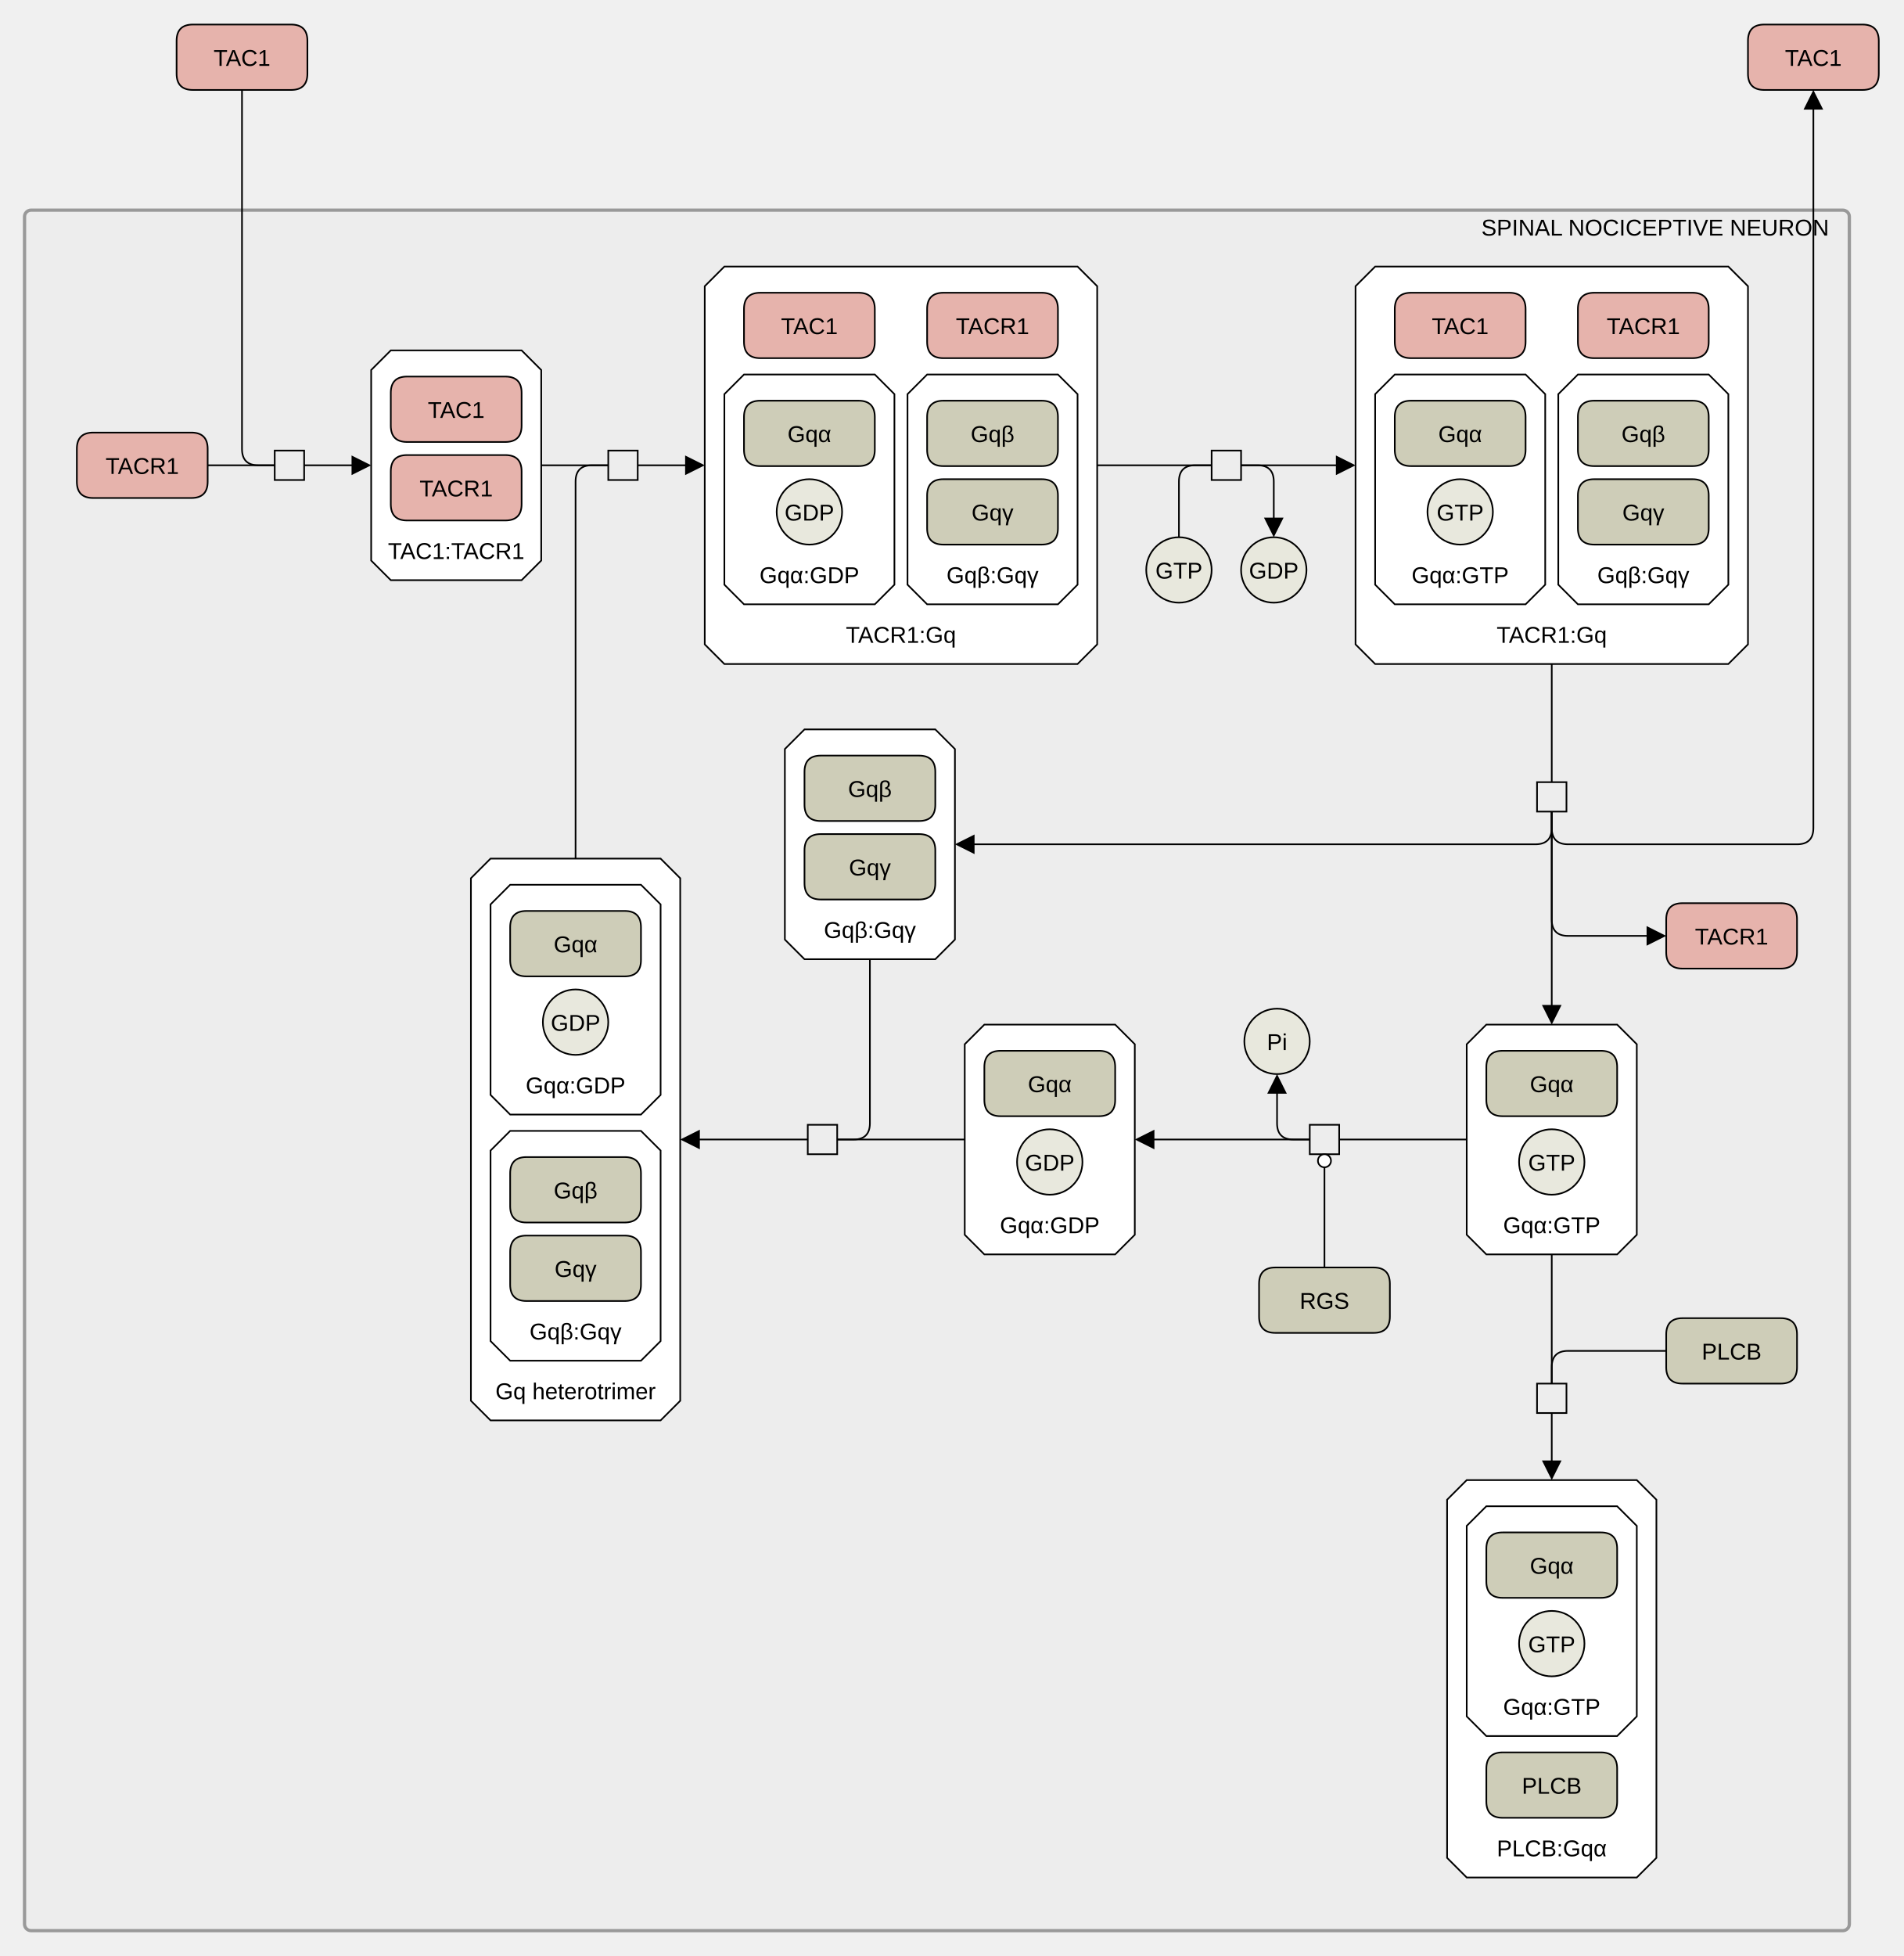
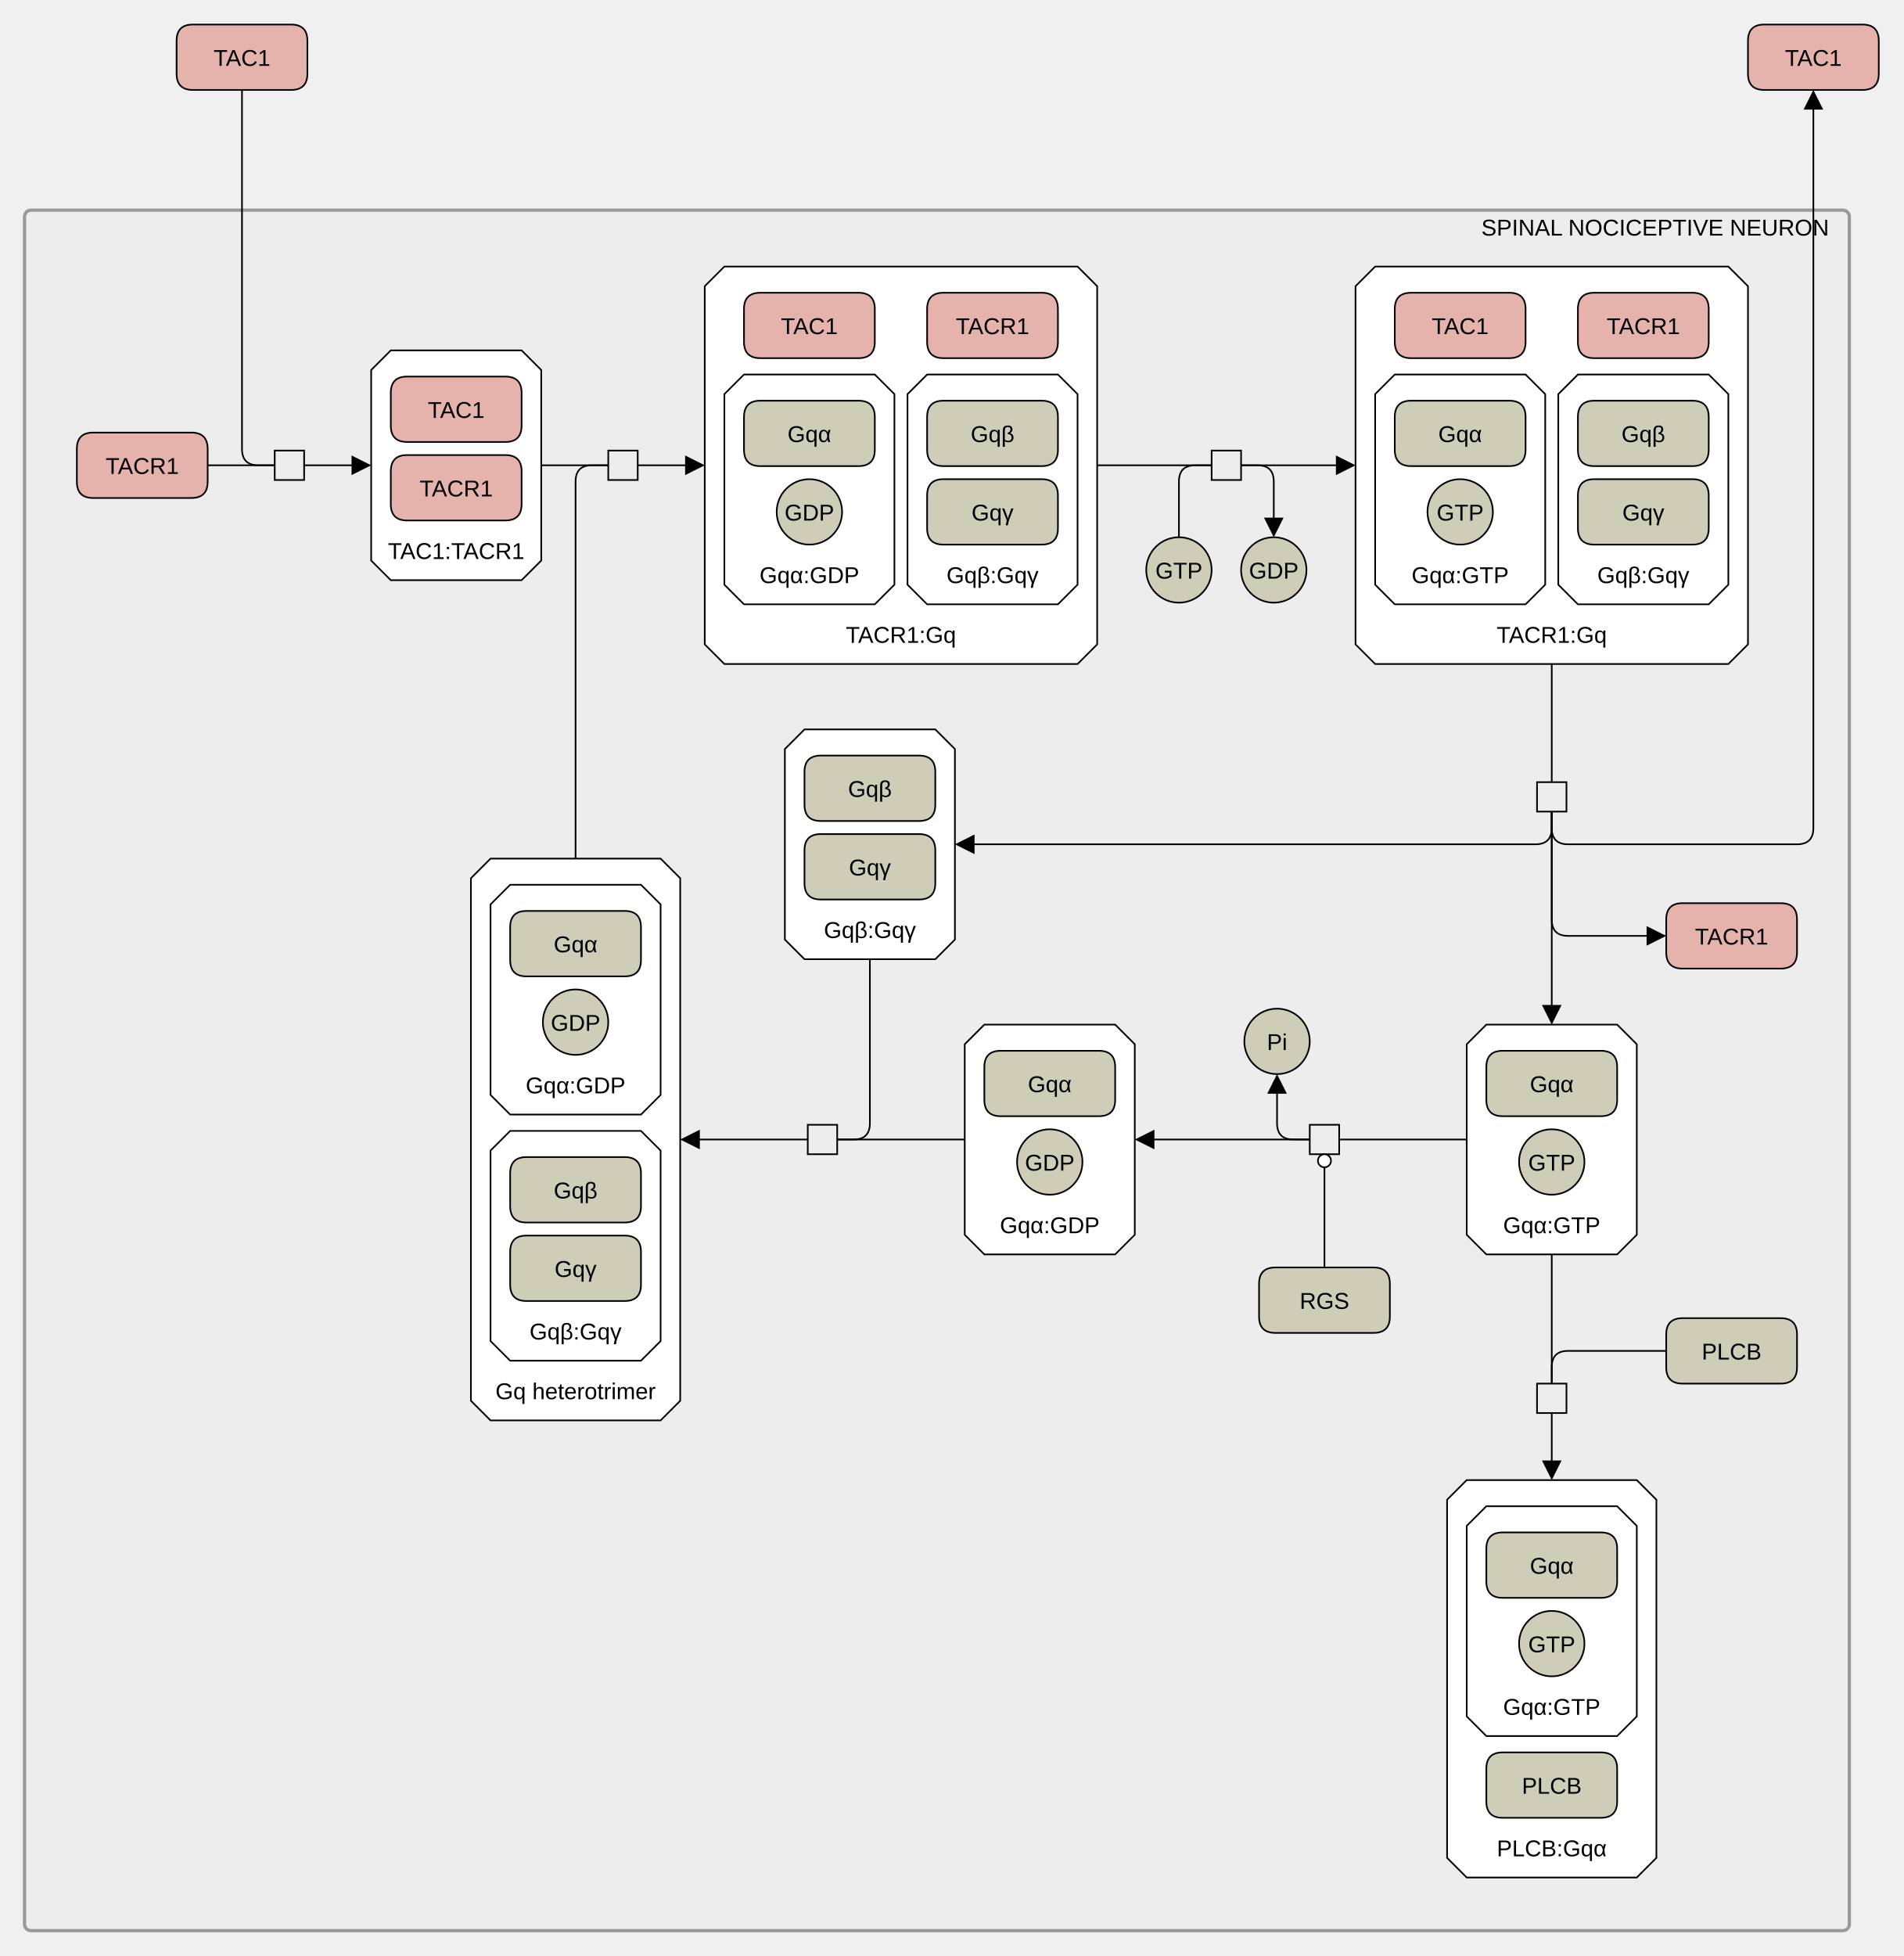
<svg xmlns="http://www.w3.org/2000/svg" width="1164" height="1196" viewBox="0 0 1164 1196" stroke-linecap="butt" stroke-miterlimit="10">
  <g transform="translate(-25,-25)">
    <path d="M40 157.5 C40 155.291 41.791 153.5 44 153.5 L1152 153.5 C1154.209 153.5 1156 155.291 1156 157.5 L1156 1201.5 C1156 1203.709 1154.209 1205.5 1152 1205.5 L44 1205.5 C41.791 1205.5 40 1203.709 40 1201.5 Z" fill="#999999" fill-opacity="0.031" stroke="none" />
    <path d="M40 157.5 C40 155.291 41.791 153.5 44 153.5 L1152 153.5 C1154.209 153.5 1156 155.291 1156 157.5 L1156 1201.5 C1156 1203.709 1154.209 1205.5 1152 1205.5 L44 1205.5 C41.791 1205.5 40 1203.709 40 1201.5 Z" fill="none" stroke="#999999" stroke-width="2" />
    <text x="1037.25" y="169.041" text-anchor="middle" font-family="'Dialog', Arial, Helvetica, sans-serif" font-size="14" fill="#000000" stroke="none" xml:space="preserve">SPINAL NOCICEPTIVE NEURON</text>
    <path d="M468 188 L684 188 L696 200 L696 419 L684 431 L468 431 L456 419 L456 200 Z" fill="#FFFFFF" stroke="none" />
    <path d="M468 188 L684 188 L696 200 L696 419 L684 431 L468 431 L456 419 L456 200 Z" fill="none" stroke="#000000" />
    <text x="576" y="418.041" text-anchor="middle" font-family="'Dialog', Arial, Helvetica, sans-serif" font-size="14" fill="#000000" stroke="none" xml:space="preserve">TACR1:Gq</text>
    <path d="M480 254 L560 254 L572 266 L572 382.5 L560 394.5 L480 394.5 L468 382.5 L468 266 Z" fill="#FFFFFF" stroke="none" />
    <path d="M480 254 L560 254 L572 266 L572 382.5 L560 394.5 L480 394.5 L468 382.5 L468 266 Z" fill="none" stroke="#000000" />
    <text x="520" y="381.541" text-anchor="middle" font-family="'Dialog', Arial, Helvetica, sans-serif" font-size="14" fill="#000000" stroke="none" xml:space="preserve">Gqα:GDP</text>
    <path d="M480 280 Q480 270 490 270 L550 270 Q560 270 560 280 L560 300 Q560 310 550 310 L490 310 Q480 310 480 300 Z" fill="#CECDB8" stroke="none" />
    <path d="M480 280 Q480 270 490 270 L550 270 Q560 270 560 280 L560 300 Q560 310 550 310 L490 310 Q480 310 480 300 Z" fill="none" stroke="#000000" />
    <text x="520" y="295.291" text-anchor="middle" font-family="'Dialog', Arial, Helvetica, sans-serif" font-size="14" fill="#000000" stroke="none" xml:space="preserve">Gqα</text>
-     <path d="M500 338 C500 326.954 508.954 318 520 318 L520 318 C531.046 318 540 326.954 540 338 L540 338 C540 349.046 531.046 358 520 358 L520 358 C508.954 358 500 349.046 500 338 Z" fill="#E8E8DD" stroke="none" />
+     <path d="M500 338 C500 326.954 508.954 318 520 318 L520 318 C531.046 318 540 326.954 540 338 L540 338 C540 349.046 531.046 358 520 358 L520 358 C508.954 358 500 349.046 500 338 Z" fill="#CECDB8" stroke="none" />
    <path d="M500 338 C500 326.954 508.954 318 520 318 L520 318 C531.046 318 540 326.954 540 338 L540 338 C540 349.046 531.046 358 520 358 L520 358 C508.954 358 500 349.046 500 338 Z" fill="none" stroke="#000000" />
    <text x="520" y="343.291" text-anchor="middle" font-family="'Dialog', Arial, Helvetica, sans-serif" font-size="14" fill="#000000" stroke="none" xml:space="preserve">GDP</text>
    <path d="M592 254 L672 254 L684 266 L684 382.5 L672 394.5 L592 394.5 L580 382.5 L580 266 Z" fill="#FFFFFF" stroke="none" />
    <path d="M592 254 L672 254 L684 266 L684 382.5 L672 394.5 L592 394.5 L580 382.5 L580 266 Z" fill="none" stroke="#000000" />
    <text x="632" y="381.541" text-anchor="middle" font-family="'Dialog', Arial, Helvetica, sans-serif" font-size="14" fill="#000000" stroke="none" xml:space="preserve">Gqβ:Gqγ</text>
    <path d="M592 280 Q592 270 602 270 L662 270 Q672 270 672 280 L672 300 Q672 310 662 310 L602 310 Q592 310 592 300 Z" fill="#CECDB8" stroke="none" />
    <path d="M592 280 Q592 270 602 270 L662 270 Q672 270 672 280 L672 300 Q672 310 662 310 L602 310 Q592 310 592 300 Z" fill="none" stroke="#000000" />
    <text x="632" y="295.291" text-anchor="middle" font-family="'Dialog', Arial, Helvetica, sans-serif" font-size="14" fill="#000000" stroke="none" xml:space="preserve">Gqβ</text>
    <path d="M592 328 Q592 318 602 318 L662 318 Q672 318 672 328 L672 348 Q672 358 662 358 L602 358 Q592 358 592 348 Z" fill="#CECDB8" stroke="none" />
    <path d="M592 328 Q592 318 602 318 L662 318 Q672 318 672 328 L672 348 Q672 358 662 358 L602 358 Q592 358 592 348 Z" fill="none" stroke="#000000" />
    <text x="632" y="343.291" text-anchor="middle" font-family="'Dialog', Arial, Helvetica, sans-serif" font-size="14" fill="#000000" stroke="none" xml:space="preserve">Gqγ</text>
    <path d="M480 214 Q480 204 490 204 L550 204 Q560 204 560 214 L560 234 Q560 244 550 244 L490 244 Q480 244 480 234 Z" fill="#E6B3AC" stroke="none" />
    <path d="M480 214 Q480 204 490 204 L550 204 Q560 204 560 214 L560 234 Q560 244 550 244 L490 244 Q480 244 480 234 Z" fill="none" stroke="#000000" />
    <text x="520" y="229.291" text-anchor="middle" font-family="'Dialog', Arial, Helvetica, sans-serif" font-size="14" fill="#000000" stroke="none" xml:space="preserve">TAC1</text>
    <path d="M592 214 Q592 204 602 204 L662 204 Q672 204 672 214 L672 234 Q672 244 662 244 L602 244 Q592 244 592 234 Z" fill="#E6B3AC" stroke="none" />
    <path d="M592 214 Q592 204 602 204 L662 204 Q672 204 672 214 L672 234 Q672 244 662 244 L602 244 Q592 244 592 234 Z" fill="none" stroke="#000000" />
    <text x="632" y="229.291" text-anchor="middle" font-family="'Dialog', Arial, Helvetica, sans-serif" font-size="14" fill="#000000" stroke="none" xml:space="preserve">TACR1</text>
    <path d="M325 550 L429 550 L441 562 L441 881.5 L429 893.5 L325 893.5 L313 881.5 L313 562 Z" fill="#FFFFFF" stroke="none" />
    <path d="M325 550 L429 550 L441 562 L441 881.5 L429 893.5 L325 893.5 L313 881.5 L313 562 Z" fill="none" stroke="#000000" />
    <text x="377" y="880.541" text-anchor="middle" font-family="'Dialog', Arial, Helvetica, sans-serif" font-size="14" fill="#000000" stroke="none" xml:space="preserve">Gq heterotrimer</text>
    <path d="M337 716.5 L417 716.5 L429 728.5 L429 845 L417 857 L337 857 L325 845 L325 728.5 Z" fill="#FFFFFF" stroke="none" />
    <path d="M337 716.5 L417 716.5 L429 728.5 L429 845 L417 857 L337 857 L325 845 L325 728.5 Z" fill="none" stroke="#000000" />
    <text x="377" y="844.041" text-anchor="middle" font-family="'Dialog', Arial, Helvetica, sans-serif" font-size="14" fill="#000000" stroke="none" xml:space="preserve">Gqβ:Gqγ</text>
    <path d="M337 742.5 Q337 732.5 347 732.5 L407 732.5 Q417 732.5 417 742.5 L417 762.5 Q417 772.5 407 772.5 L347 772.5 Q337 772.5 337 762.5 Z" fill="#CECDB8" stroke="none" />
    <path d="M337 742.5 Q337 732.5 347 732.5 L407 732.5 Q417 732.5 417 742.5 L417 762.5 Q417 772.5 407 772.5 L347 772.5 Q337 772.5 337 762.5 Z" fill="none" stroke="#000000" />
    <text x="377" y="757.791" text-anchor="middle" font-family="'Dialog', Arial, Helvetica, sans-serif" font-size="14" fill="#000000" stroke="none" xml:space="preserve">Gqβ</text>
    <path d="M337 790.5 Q337 780.5 347 780.5 L407 780.5 Q417 780.5 417 790.5 L417 810.5 Q417 820.5 407 820.5 L347 820.5 Q337 820.5 337 810.5 Z" fill="#CECDB8" stroke="none" />
    <path d="M337 790.5 Q337 780.5 347 780.5 L407 780.5 Q417 780.5 417 790.5 L417 810.5 Q417 820.5 407 820.5 L347 820.5 Q337 820.5 337 810.5 Z" fill="none" stroke="#000000" />
    <text x="377" y="805.791" text-anchor="middle" font-family="'Dialog', Arial, Helvetica, sans-serif" font-size="14" fill="#000000" stroke="none" xml:space="preserve">Gqγ</text>
    <path d="M337 566 L417 566 L429 578 L429 694.5 L417 706.5 L337 706.5 L325 694.5 L325 578 Z" fill="#FFFFFF" stroke="none" />
    <path d="M337 566 L417 566 L429 578 L429 694.5 L417 706.5 L337 706.5 L325 694.5 L325 578 Z" fill="none" stroke="#000000" />
    <text x="377" y="693.541" text-anchor="middle" font-family="'Dialog', Arial, Helvetica, sans-serif" font-size="14" fill="#000000" stroke="none" xml:space="preserve">Gqα:GDP</text>
    <path d="M337 592 Q337 582 347 582 L407 582 Q417 582 417 592 L417 612 Q417 622 407 622 L347 622 Q337 622 337 612 Z" fill="#CECDB8" stroke="none" />
    <path d="M337 592 Q337 582 347 582 L407 582 Q417 582 417 592 L417 612 Q417 622 407 622 L347 622 Q337 622 337 612 Z" fill="none" stroke="#000000" />
    <text x="377" y="607.291" text-anchor="middle" font-family="'Dialog', Arial, Helvetica, sans-serif" font-size="14" fill="#000000" stroke="none" xml:space="preserve">Gqα</text>
-     <path d="M357 650 C357 638.954 365.954 630 377 630 L377 630 C388.046 630 397 638.954 397 650 L397 650 C397 661.046 388.046 670 377 670 L377 670 C365.954 670 357 661.046 357 650 Z" fill="#E8E8DD" stroke="none" />
+     <path d="M357 650 C357 638.954 365.954 630 377 630 L377 630 C388.046 630 397 638.954 397 650 L397 650 C397 661.046 388.046 670 377 670 L377 670 C365.954 670 357 661.046 357 650 Z" fill="#CECDB8" stroke="none" />
    <path d="M357 650 C357 638.954 365.954 630 377 630 L377 630 C388.046 630 397 638.954 397 650 L397 650 C397 661.046 388.046 670 377 670 L377 670 C365.954 670 357 661.046 357 650 Z" fill="none" stroke="#000000" />
    <text x="377" y="655.291" text-anchor="middle" font-family="'Dialog', Arial, Helvetica, sans-serif" font-size="14" fill="#000000" stroke="none" xml:space="preserve">GDP</text>
    <path d="M866 188 L1082 188 L1094 200 L1094 419 L1082 431 L866 431 L854 419 L854 200 Z" fill="#FFFFFF" stroke="none" />
    <path d="M866 188 L1082 188 L1094 200 L1094 419 L1082 431 L866 431 L854 419 L854 200 Z" fill="none" stroke="#000000" />
    <text x="974" y="418.041" text-anchor="middle" font-family="'Dialog', Arial, Helvetica, sans-serif" font-size="14" fill="#000000" stroke="none" xml:space="preserve">TACR1:Gq</text>
    <path d="M990 254 L1070 254 L1082 266 L1082 382.5 L1070 394.5 L990 394.5 L978 382.5 L978 266 Z" fill="#FFFFFF" stroke="none" />
    <path d="M990 254 L1070 254 L1082 266 L1082 382.5 L1070 394.5 L990 394.5 L978 382.5 L978 266 Z" fill="none" stroke="#000000" />
    <text x="1030" y="381.541" text-anchor="middle" font-family="'Dialog', Arial, Helvetica, sans-serif" font-size="14" fill="#000000" stroke="none" xml:space="preserve">Gqβ:Gqγ</text>
    <path d="M990 280 Q990 270 1000 270 L1060 270 Q1070 270 1070 280 L1070 300 Q1070 310 1060 310 L1000 310 Q990 310 990 300 Z" fill="#CECDB8" stroke="none" />
    <path d="M990 280 Q990 270 1000 270 L1060 270 Q1070 270 1070 280 L1070 300 Q1070 310 1060 310 L1000 310 Q990 310 990 300 Z" fill="none" stroke="#000000" />
    <text x="1030" y="295.291" text-anchor="middle" font-family="'Dialog', Arial, Helvetica, sans-serif" font-size="14" fill="#000000" stroke="none" xml:space="preserve">Gqβ</text>
    <path d="M990 328 Q990 318 1000 318 L1060 318 Q1070 318 1070 328 L1070 348 Q1070 358 1060 358 L1000 358 Q990 358 990 348 Z" fill="#CECDB8" stroke="none" />
    <path d="M990 328 Q990 318 1000 318 L1060 318 Q1070 318 1070 328 L1070 348 Q1070 358 1060 358 L1000 358 Q990 358 990 348 Z" fill="none" stroke="#000000" />
    <text x="1030" y="343.291" text-anchor="middle" font-family="'Dialog', Arial, Helvetica, sans-serif" font-size="14" fill="#000000" stroke="none" xml:space="preserve">Gqγ</text>
    <path d="M878 254 L958 254 L970 266 L970 382.5 L958 394.5 L878 394.5 L866 382.5 L866 266 Z" fill="#FFFFFF" stroke="none" />
    <path d="M878 254 L958 254 L970 266 L970 382.5 L958 394.5 L878 394.5 L866 382.5 L866 266 Z" fill="none" stroke="#000000" />
    <text x="918" y="381.541" text-anchor="middle" font-family="'Dialog', Arial, Helvetica, sans-serif" font-size="14" fill="#000000" stroke="none" xml:space="preserve">Gqα:GTP</text>
    <path d="M878 280 Q878 270 888 270 L948 270 Q958 270 958 280 L958 300 Q958 310 948 310 L888 310 Q878 310 878 300 Z" fill="#CECDB8" stroke="none" />
    <path d="M878 280 Q878 270 888 270 L948 270 Q958 270 958 280 L958 300 Q958 310 948 310 L888 310 Q878 310 878 300 Z" fill="none" stroke="#000000" />
    <text x="918" y="295.291" text-anchor="middle" font-family="'Dialog', Arial, Helvetica, sans-serif" font-size="14" fill="#000000" stroke="none" xml:space="preserve">Gqα</text>
-     <path d="M898 338 C898 326.954 906.954 318 918 318 L918 318 C929.046 318 938 326.954 938 338 L938 338 C938 349.046 929.046 358 918 358 L918 358 C906.954 358 898 349.046 898 338 Z" fill="#E8E8DD" stroke="none" />
+     <path d="M898 338 C898 326.954 906.954 318 918 318 L918 318 C929.046 318 938 326.954 938 338 L938 338 C938 349.046 929.046 358 918 358 L918 358 C906.954 358 898 349.046 898 338 Z" fill="#CECDB8" stroke="none" />
    <path d="M898 338 C898 326.954 906.954 318 918 318 L918 318 C929.046 318 938 326.954 938 338 L938 338 C938 349.046 929.046 358 918 358 L918 358 C906.954 358 898 349.046 898 338 Z" fill="none" stroke="#000000" />
    <text x="918" y="343.291" text-anchor="middle" font-family="'Dialog', Arial, Helvetica, sans-serif" font-size="14" fill="#000000" stroke="none" xml:space="preserve">GTP</text>
    <path d="M878 214 Q878 204 888 204 L948 204 Q958 204 958 214 L958 234 Q958 244 948 244 L888 244 Q878 244 878 234 Z" fill="#E6B3AC" stroke="none" />
    <path d="M878 214 Q878 204 888 204 L948 204 Q958 204 958 214 L958 234 Q958 244 948 244 L888 244 Q878 244 878 234 Z" fill="none" stroke="#000000" />
    <text x="918" y="229.291" text-anchor="middle" font-family="'Dialog', Arial, Helvetica, sans-serif" font-size="14" fill="#000000" stroke="none" xml:space="preserve">TAC1</text>
    <path d="M990 214 Q990 204 1000 204 L1060 204 Q1070 204 1070 214 L1070 234 Q1070 244 1060 244 L1000 244 Q990 244 990 234 Z" fill="#E6B3AC" stroke="none" />
    <path d="M990 214 Q990 204 1000 204 L1060 204 Q1070 204 1070 214 L1070 234 Q1070 244 1060 244 L1000 244 Q990 244 990 234 Z" fill="none" stroke="#000000" />
    <text x="1030" y="229.291" text-anchor="middle" font-family="'Dialog', Arial, Helvetica, sans-serif" font-size="14" fill="#000000" stroke="none" xml:space="preserve">TACR1</text>
    <path d="M922 930 L1026 930 L1038 942 L1038 1161 L1026 1173 L922 1173 L910 1161 L910 942 Z" fill="#FFFFFF" stroke="none" />
    <path d="M922 930 L1026 930 L1038 942 L1038 1161 L1026 1173 L922 1173 L910 1161 L910 942 Z" fill="none" stroke="#000000" />
    <text x="974" y="1160.041" text-anchor="middle" font-family="'Dialog', Arial, Helvetica, sans-serif" font-size="14" fill="#000000" stroke="none" xml:space="preserve">PLCB:Gqα</text>
    <path d="M934 1106.5 Q934 1096.5 944 1096.5 L1004 1096.5 Q1014 1096.5 1014 1106.5 L1014 1126.5 Q1014 1136.5 1004 1136.5 L944 1136.5 Q934 1136.5 934 1126.5 Z" fill="#CECDB8" stroke="none" />
    <path d="M934 1106.5 Q934 1096.5 944 1096.5 L1004 1096.5 Q1014 1096.5 1014 1106.5 L1014 1126.5 Q1014 1136.5 1004 1136.5 L944 1136.5 Q934 1136.5 934 1126.5 Z" fill="none" stroke="#000000" />
    <text x="974" y="1121.791" text-anchor="middle" font-family="'Dialog', Arial, Helvetica, sans-serif" font-size="14" fill="#000000" stroke="none" xml:space="preserve">PLCB</text>
    <path d="M934 946 L1014 946 L1026 958 L1026 1074.5 L1014 1086.5 L934 1086.5 L922 1074.5 L922 958 Z" fill="#FFFFFF" stroke="none" />
    <path d="M934 946 L1014 946 L1026 958 L1026 1074.5 L1014 1086.5 L934 1086.5 L922 1074.5 L922 958 Z" fill="none" stroke="#000000" />
    <text x="974" y="1073.541" text-anchor="middle" font-family="'Dialog', Arial, Helvetica, sans-serif" font-size="14" fill="#000000" stroke="none" xml:space="preserve">Gqα:GTP</text>
    <path d="M934 972 Q934 962 944 962 L1004 962 Q1014 962 1014 972 L1014 992 Q1014 1002 1004 1002 L944 1002 Q934 1002 934 992 Z" fill="#CECDB8" stroke="none" />
    <path d="M934 972 Q934 962 944 962 L1004 962 Q1014 962 1014 972 L1014 992 Q1014 1002 1004 1002 L944 1002 Q934 1002 934 992 Z" fill="none" stroke="#000000" />
    <text x="974" y="987.291" text-anchor="middle" font-family="'Dialog', Arial, Helvetica, sans-serif" font-size="14" fill="#000000" stroke="none" xml:space="preserve">Gqα</text>
-     <path d="M954 1030 C954 1018.954 962.954 1010 974 1010 L974 1010 C985.046 1010 994 1018.954 994 1030 L994 1030 C994 1041.046 985.046 1050 974 1050 L974 1050 C962.954 1050 954 1041.046 954 1030 Z" fill="#E8E8DD" stroke="none" />
+     <path d="M954 1030 C954 1018.954 962.954 1010 974 1010 L974 1010 C985.046 1010 994 1018.954 994 1030 L994 1030 C994 1041.046 985.046 1050 974 1050 L974 1050 C962.954 1050 954 1041.046 954 1030 Z" fill="#CECDB8" stroke="none" />
    <path d="M954 1030 C954 1018.954 962.954 1010 974 1010 L974 1010 C985.046 1010 994 1018.954 994 1030 L994 1030 C994 1041.046 985.046 1050 974 1050 L974 1050 C962.954 1050 954 1041.046 954 1030 Z" fill="none" stroke="#000000" />
    <text x="974" y="1035.291" text-anchor="middle" font-family="'Dialog', Arial, Helvetica, sans-serif" font-size="14" fill="#000000" stroke="none" xml:space="preserve">GTP</text>
    <path d="M264 239.25 L344 239.25 L356 251.25 L356 367.75 L344 379.75 L264 379.75 L252 367.75 L252 251.25 Z" fill="#FFFFFF" stroke="none" />
    <path d="M264 239.25 L344 239.25 L356 251.25 L356 367.75 L344 379.75 L264 379.75 L252 367.75 L252 251.25 Z" fill="none" stroke="#000000" />
    <text x="304" y="366.791" text-anchor="middle" font-family="'Dialog', Arial, Helvetica, sans-serif" font-size="14" fill="#000000" stroke="none" xml:space="preserve">TAC1:TACR1</text>
    <path d="M264 313.25 Q264 303.25 274 303.25 L334 303.25 Q344 303.25 344 313.25 L344 333.25 Q344 343.25 334 343.25 L274 343.25 Q264 343.25 264 333.25 Z" fill="#E6B3AC" stroke="none" />
    <path d="M264 313.25 Q264 303.25 274 303.25 L334 303.25 Q344 303.25 344 313.25 L344 333.25 Q344 343.25 334 343.25 L274 343.25 Q264 343.25 264 333.25 Z" fill="none" stroke="#000000" />
    <text x="304" y="328.541" text-anchor="middle" font-family="'Dialog', Arial, Helvetica, sans-serif" font-size="14" fill="#000000" stroke="none" xml:space="preserve">TACR1</text>
    <path d="M264 265.25 Q264 255.25 274 255.25 L334 255.25 Q344 255.25 344 265.25 L344 285.25 Q344 295.25 334 295.25 L274 295.25 Q264 295.25 264 285.25 Z" fill="#E6B3AC" stroke="none" />
    <path d="M264 265.25 Q264 255.25 274 255.25 L334 255.25 Q344 255.25 344 265.25 L344 285.25 Q344 295.25 334 295.25 L274 295.25 Q264 295.25 264 285.25 Z" fill="none" stroke="#000000" />
    <text x="304" y="280.541" text-anchor="middle" font-family="'Dialog', Arial, Helvetica, sans-serif" font-size="14" fill="#000000" stroke="none" xml:space="preserve">TAC1</text>
    <path d="M517 471 L597 471 L609 483 L609 599.5 L597 611.5 L517 611.5 L505 599.5 L505 483 Z" fill="#FFFFFF" stroke="none" />
    <path d="M517 471 L597 471 L609 483 L609 599.5 L597 611.5 L517 611.5 L505 599.5 L505 483 Z" fill="none" stroke="#000000" />
    <text x="557" y="598.541" text-anchor="middle" font-family="'Dialog', Arial, Helvetica, sans-serif" font-size="14" fill="#000000" stroke="none" xml:space="preserve">Gqβ:Gqγ</text>
    <path d="M517 545 Q517 535 527 535 L587 535 Q597 535 597 545 L597 565 Q597 575 587 575 L527 575 Q517 575 517 565 Z" fill="#CECDB8" stroke="none" />
    <path d="M517 545 Q517 535 527 535 L587 535 Q597 535 597 545 L597 565 Q597 575 587 575 L527 575 Q517 575 517 565 Z" fill="none" stroke="#000000" />
    <text x="557" y="560.291" text-anchor="middle" font-family="'Dialog', Arial, Helvetica, sans-serif" font-size="14" fill="#000000" stroke="none" xml:space="preserve">Gqγ</text>
    <path d="M517 497 Q517 487 527 487 L587 487 Q597 487 597 497 L597 517 Q597 527 587 527 L527 527 Q517 527 517 517 Z" fill="#CECDB8" stroke="none" />
    <path d="M517 497 Q517 487 527 487 L587 487 Q597 487 597 497 L597 517 Q597 527 587 527 L527 527 Q517 527 517 517 Z" fill="none" stroke="#000000" />
    <text x="557" y="512.291" text-anchor="middle" font-family="'Dialog', Arial, Helvetica, sans-serif" font-size="14" fill="#000000" stroke="none" xml:space="preserve">Gqβ</text>
    <path d="M72 299.5 Q72 289.5 82 289.5 L142 289.5 Q152 289.5 152 299.5 L152 319.5 Q152 329.5 142 329.5 L82 329.5 Q72 329.5 72 319.5 Z" fill="#E6B3AC" stroke="none" />
    <path d="M72 299.5 Q72 289.5 82 289.5 L142 289.5 Q152 289.5 152 299.5 L152 319.5 Q152 329.5 142 329.5 L82 329.5 Q72 329.5 72 319.5 Z" fill="none" stroke="#000000" />
    <text x="112" y="314.791" text-anchor="middle" font-family="'Dialog', Arial, Helvetica, sans-serif" font-size="14" fill="#000000" stroke="none" xml:space="preserve">TACR1</text>
-     <path d="M726 373.5 C726 362.454 734.954 353.5 746 353.5 L746 353.5 C757.046 353.5 766 362.454 766 373.5 L766 373.5 C766 384.546 757.046 393.5 746 393.5 L746 393.5 C734.954 393.5 726 384.546 726 373.5 Z" fill="#E8E8DD" stroke="none" />
+     <path d="M726 373.5 C726 362.454 734.954 353.5 746 353.5 L746 353.5 C757.046 353.5 766 362.454 766 373.5 L766 373.5 C766 384.546 757.046 393.5 746 393.5 L746 393.5 C734.954 393.5 726 384.546 726 373.5 Z" fill="#CECDB8" stroke="none" />
    <path d="M726 373.5 C726 362.454 734.954 353.5 746 353.5 L746 353.5 C757.046 353.5 766 362.454 766 373.5 L766 373.5 C766 384.546 757.046 393.5 746 393.5 L746 393.5 C734.954 393.5 726 384.546 726 373.5 Z" fill="none" stroke="#000000" />
    <text x="746" y="378.791" text-anchor="middle" font-family="'Dialog', Arial, Helvetica, sans-serif" font-size="14" fill="#000000" stroke="none" xml:space="preserve">GTP</text>
-     <path d="M784 373.5 C784 362.454 792.954 353.5 804 353.5 L804 353.5 C815.046 353.5 824 362.454 824 373.5 L824 373.5 C824 384.546 815.046 393.5 804 393.5 L804 393.5 C792.954 393.5 784 384.546 784 373.5 Z" fill="#E8E8DD" stroke="none" />
+     <path d="M784 373.5 C784 362.454 792.954 353.5 804 353.5 L804 353.5 C815.046 353.5 824 362.454 824 373.5 L824 373.5 C824 384.546 815.046 393.5 804 393.5 L804 393.5 C792.954 393.5 784 384.546 784 373.5 Z" fill="#CECDB8" stroke="none" />
    <path d="M784 373.5 C784 362.454 792.954 353.5 804 353.5 L804 353.5 C815.046 353.5 824 362.454 824 373.5 L824 373.5 C824 384.546 815.046 393.5 804 393.5 L804 393.5 C792.954 393.5 784 384.546 784 373.5 Z" fill="none" stroke="#000000" />
    <text x="804" y="378.791" text-anchor="middle" font-family="'Dialog', Arial, Helvetica, sans-serif" font-size="14" fill="#000000" stroke="none" xml:space="preserve">GDP</text>
    <path d="M1044 841 Q1044 831 1054 831 L1114 831 Q1124 831 1124 841 L1124 861 Q1124 871 1114 871 L1054 871 Q1044 871 1044 861 Z" fill="#CECDB8" stroke="none" />
    <path d="M1044 841 Q1044 831 1054 831 L1114 831 Q1124 831 1124 841 L1124 861 Q1124 871 1114 871 L1054 871 Q1044 871 1044 861 Z" fill="none" stroke="#000000" />
    <text x="1084" y="856.291" text-anchor="middle" font-family="'Dialog', Arial, Helvetica, sans-serif" font-size="14" fill="#000000" stroke="none" xml:space="preserve">PLCB</text>
    <path d="M1044 587.25 Q1044 577.25 1054 577.25 L1114 577.25 Q1124 577.25 1124 587.25 L1124 607.25 Q1124 617.25 1114 617.25 L1054 617.25 Q1044 617.25 1044 607.25 Z" fill="#E6B3AC" stroke="none" />
    <path d="M1044 587.25 Q1044 577.25 1054 577.25 L1114 577.25 Q1124 577.25 1124 587.25 L1124 607.25 Q1124 617.25 1114 617.25 L1054 617.25 Q1044 617.25 1044 607.25 Z" fill="none" stroke="#000000" />
    <text x="1084" y="602.541" text-anchor="middle" font-family="'Dialog', Arial, Helvetica, sans-serif" font-size="14" fill="#000000" stroke="none" xml:space="preserve">TACR1</text>
-     <path d="M786 661.75 C786 650.704 794.954 641.75 806 641.75 L806 641.75 C817.046 641.75 826 650.704 826 661.75 L826 661.75 C826 672.796 817.046 681.75 806 681.75 L806 681.75 C794.954 681.75 786 672.796 786 661.75 Z" fill="#E8E8DD" stroke="none" />
+     <path d="M786 661.75 C786 650.704 794.954 641.75 806 641.75 L806 641.75 C817.046 641.75 826 650.704 826 661.75 L826 661.75 C826 672.796 817.046 681.75 806 681.75 L806 681.75 C794.954 681.75 786 672.796 786 661.75 Z" fill="#CECDB8" stroke="none" />
    <path d="M786 661.75 C786 650.704 794.954 641.75 806 641.75 L806 641.75 C817.046 641.75 826 650.704 826 661.75 L826 661.75 C826 672.796 817.046 681.75 806 681.75 L806 681.75 C794.954 681.75 786 672.796 786 661.75 Z" fill="none" stroke="#000000" />
    <text x="806" y="667.041" text-anchor="middle" font-family="'Dialog', Arial, Helvetica, sans-serif" font-size="14" fill="#000000" stroke="none" xml:space="preserve">Pi</text>
    <path d="M934 651.5 L1014 651.5 L1026 663.5 L1026 780 L1014 792 L934 792 L922 780 L922 663.5 Z" fill="#FFFFFF" stroke="none" />
    <path d="M934 651.5 L1014 651.5 L1026 663.5 L1026 780 L1014 792 L934 792 L922 780 L922 663.5 Z" fill="none" stroke="#000000" />
    <text x="974" y="779.041" text-anchor="middle" font-family="'Dialog', Arial, Helvetica, sans-serif" font-size="14" fill="#000000" stroke="none" xml:space="preserve">Gqα:GTP</text>
    <path d="M934 677.5 Q934 667.5 944 667.5 L1004 667.5 Q1014 667.5 1014 677.5 L1014 697.5 Q1014 707.5 1004 707.5 L944 707.5 Q934 707.5 934 697.5 Z" fill="#CECDB8" stroke="none" />
    <path d="M934 677.5 Q934 667.5 944 667.5 L1004 667.5 Q1014 667.5 1014 677.5 L1014 697.5 Q1014 707.5 1004 707.5 L944 707.5 Q934 707.5 934 697.5 Z" fill="none" stroke="#000000" />
    <text x="974" y="692.791" text-anchor="middle" font-family="'Dialog', Arial, Helvetica, sans-serif" font-size="14" fill="#000000" stroke="none" xml:space="preserve">Gqα</text>
-     <path d="M954 735.5 C954 724.454 962.954 715.5 974 715.5 L974 715.5 C985.046 715.5 994 724.454 994 735.5 L994 735.5 C994 746.546 985.046 755.5 974 755.5 L974 755.5 C962.954 755.5 954 746.546 954 735.5 Z" fill="#E8E8DD" stroke="none" />
+     <path d="M954 735.5 C954 724.454 962.954 715.5 974 715.5 L974 715.5 C985.046 715.5 994 724.454 994 735.5 L994 735.5 C994 746.546 985.046 755.5 974 755.5 L974 755.5 C962.954 755.5 954 746.546 954 735.5 Z" fill="#CECDB8" stroke="none" />
    <path d="M954 735.5 C954 724.454 962.954 715.5 974 715.5 L974 715.5 C985.046 715.5 994 724.454 994 735.5 L994 735.5 C994 746.546 985.046 755.5 974 755.5 L974 755.5 C962.954 755.5 954 746.546 954 735.5 Z" fill="none" stroke="#000000" />
    <text x="974" y="740.791" text-anchor="middle" font-family="'Dialog', Arial, Helvetica, sans-serif" font-size="14" fill="#000000" stroke="none" xml:space="preserve">GTP</text>
    <path d="M627 651.5 L707 651.5 L719 663.5 L719 780 L707 792 L627 792 L615 780 L615 663.5 Z" fill="#FFFFFF" stroke="none" />
    <path d="M627 651.5 L707 651.5 L719 663.5 L719 780 L707 792 L627 792 L615 780 L615 663.5 Z" fill="none" stroke="#000000" />
    <text x="667" y="779.041" text-anchor="middle" font-family="'Dialog', Arial, Helvetica, sans-serif" font-size="14" fill="#000000" stroke="none" xml:space="preserve">Gqα:GDP</text>
    <path d="M627 677.5 Q627 667.5 637 667.5 L697 667.5 Q707 667.5 707 677.5 L707 697.5 Q707 707.5 697 707.5 L637 707.5 Q627 707.5 627 697.5 Z" fill="#CECDB8" stroke="none" />
    <path d="M627 677.5 Q627 667.5 637 667.5 L697 667.5 Q707 667.5 707 677.5 L707 697.5 Q707 707.5 697 707.5 L637 707.5 Q627 707.5 627 697.5 Z" fill="none" stroke="#000000" />
    <text x="667" y="692.791" text-anchor="middle" font-family="'Dialog', Arial, Helvetica, sans-serif" font-size="14" fill="#000000" stroke="none" xml:space="preserve">Gqα</text>
-     <path d="M647 735.5 C647 724.454 655.954 715.5 667 715.5 L667 715.5 C678.046 715.5 687 724.454 687 735.5 L687 735.5 C687 746.546 678.046 755.5 667 755.5 L667 755.5 C655.954 755.5 647 746.546 647 735.5 Z" fill="#E8E8DD" stroke="none" />
+     <path d="M647 735.5 C647 724.454 655.954 715.5 667 715.5 L667 715.5 C678.046 715.5 687 724.454 687 735.5 L687 735.5 C687 746.546 678.046 755.5 667 755.5 L667 755.5 C655.954 755.5 647 746.546 647 735.5 Z" fill="#CECDB8" stroke="none" />
    <path d="M647 735.5 C647 724.454 655.954 715.5 667 715.5 L667 715.5 C678.046 715.5 687 724.454 687 735.5 L687 735.5 C687 746.546 678.046 755.5 667 755.5 L667 755.5 C655.954 755.5 647 746.546 647 735.5 Z" fill="none" stroke="#000000" />
    <text x="667" y="740.791" text-anchor="middle" font-family="'Dialog', Arial, Helvetica, sans-serif" font-size="14" fill="#000000" stroke="none" xml:space="preserve">GDP</text>
    <path d="M795 810 Q795 800 805 800 L865 800 Q875 800 875 810 L875 830 Q875 840 865 840 L805 840 Q795 840 795 830 Z" fill="#CECDB8" stroke="none" />
    <path d="M795 810 Q795 800 805 800 L865 800 Q875 800 875 810 L875 830 Q875 840 865 840 L805 840 Q795 840 795 830 Z" fill="none" stroke="#000000" />
    <text x="835" y="825.291" text-anchor="middle" font-family="'Dialog', Arial, Helvetica, sans-serif" font-size="14" fill="#000000" stroke="none" xml:space="preserve">RGS</text>
    <path d="M397 300.5 L415 300.5 L415 318.5 L397 318.5 Z" fill="none" stroke="#000000" />
    <path d="M766 300.5 L784 300.5 L784 318.5 L766 318.5 Z" fill="none" stroke="#000000" />
    <path d="M193 300.5 L211 300.5 L211 318.5 L193 318.5 Z" fill="none" stroke="#000000" />
    <path d="M965 871 L983 871 L983 889 L965 889 Z" fill="none" stroke="#000000" />
    <path d="M826 712.75 L844 712.75 L844 730.75 L826 730.75 Z" fill="none" stroke="#000000" />
    <path d="M519 712.75 L537 712.75 L537 730.75 L519 730.75 Z" fill="none" stroke="#000000" />
    <path d="M965 503.25 L983 503.25 L983 521.25 L965 521.25 Z" fill="none" stroke="#000000" />
    <path d="M133 50 Q133 40 143 40 L203 40 Q213 40 213 50 L213 70 Q213 80 203 80 L143 80 Q133 80 133 70 Z" fill="#E6B3AC" stroke="none" />
    <path d="M133 50 Q133 40 143 40 L203 40 Q213 40 213 50 L213 70 Q213 80 203 80 L143 80 Q133 80 133 70 Z" fill="none" stroke="#000000" />
    <text x="173" y="65.291" text-anchor="middle" font-family="'Dialog', Arial, Helvetica, sans-serif" font-size="14" fill="#000000" stroke="none" xml:space="preserve">TAC1</text>
    <path d="M1094 50 Q1094 40 1104 40 L1164 40 Q1174 40 1174 50 L1174 70 Q1174 80 1164 80 L1104 80 Q1094 80 1094 70 Z" fill="#E6B3AC" stroke="none" />
    <path d="M1094 50 Q1094 40 1104 40 L1164 40 Q1174 40 1174 50 L1174 70 Q1174 80 1164 80 L1104 80 Q1094 80 1094 70 Z" fill="none" stroke="#000000" />
    <text x="1134" y="65.291" text-anchor="middle" font-family="'Dialog', Arial, Helvetica, sans-serif" font-size="14" fill="#000000" stroke="none" xml:space="preserve">TAC1</text>
    <path d="M356 309.5 L397 309.5" fill="none" stroke="#000000" />
    <path d="M415 309.5 L445 309.5" fill="none" stroke="#000000" />
    <path d="M456 309.5 L444 315.5 L444 303.5 Z" fill="#000000" stroke="none" />
    <path d="M377 550 L377 319.5 Q377 309.5 387 309.5 L397 309.5" fill="none" stroke="#000000" />
    <path d="M696 309.5 L766 309.5" fill="none" stroke="#000000" />
    <path d="M784 309.5 L843 309.5" fill="none" stroke="#000000" />
    <path d="M854 309.5 L842 315.5 L842 303.5 Z" fill="#000000" stroke="none" />
    <path d="M746 353.5 L746 319.5 Q746 309.5 756 309.5 L766 309.5" fill="none" stroke="#000000" />
    <path d="M784 309.5 L794 309.5 Q804 309.5 804 319.5 L804 342.5" fill="none" stroke="#000000" />
    <path d="M804 353.5 L798 341.5 L810 341.5 Z" fill="#000000" stroke="none" />
    <path d="M152 309.5 L193 309.5" fill="none" stroke="#000000" />
    <path d="M211 309.5 L241 309.5" fill="none" stroke="#000000" />
    <path d="M252 309.5 L240 315.5 L240 303.5 Z" fill="#000000" stroke="none" />
    <path d="M173 80 L173 299.5 Q173 309.5 183 309.5 L193 309.5" fill="none" stroke="#000000" />
    <path d="M1044 851 L984 851 Q974 851 974 861 L974 871" fill="none" stroke="#000000" />
    <path d="M974 889 L974 919" fill="none" stroke="#000000" />
    <path d="M974 930 L968 918 L980 918 Z" fill="#000000" stroke="none" />
    <path d="M974 792 L974 871" fill="none" stroke="#000000" />
    <path d="M922 721.75 L844 721.75" fill="none" stroke="#000000" />
    <path d="M826 721.75 L730 721.75" fill="none" stroke="#000000" />
    <path d="M719 721.75 L731 715.75 L731 727.75 Z" fill="#000000" stroke="none" />
    <path d="M826 721.75 L816 721.75 Q806 721.75 806 711.75 L806 692.75" fill="none" stroke="#000000" />
    <path d="M806 681.75 L812 693.75 L800 693.75 Z" fill="#000000" stroke="none" />
    <path d="M835 800 L835 738.75" fill="none" stroke="#000000" />
    <circle cx="835" cy="734.75" r="4" fill="white" stroke="#000000" />
    <path d="M615 721.75 L537 721.75" fill="none" stroke="#000000" />
    <path d="M519 721.75 L452 721.75" fill="none" stroke="#000000" />
    <path d="M441 721.75 L453 715.75 L453 727.75 Z" fill="#000000" stroke="none" />
    <path d="M557 611.5 L557 711.75 Q557 721.75 547 721.75 L537 721.75" fill="none" stroke="#000000" />
    <path d="M974 431 L974 503.25" fill="none" stroke="#000000" />
    <path d="M974 521.25 L974 640.5" fill="none" stroke="#000000" />
    <path d="M974 651.5 L968 639.5 L980 639.5 Z" fill="#000000" stroke="none" />
    <path d="M974 521.25 L974 531.25 Q974 541.25 964 541.25 L620 541.25" fill="none" stroke="#000000" />
    <path d="M609 541.25 L621 535.25 L621 547.25 Z" fill="#000000" stroke="none" />
    <path d="M974 521.25 L974 587.25 Q974 597.25 984 597.25 L1033 597.25" fill="none" stroke="#000000" />
    <path d="M1044 597.25 L1032 603.25 L1032 591.25 Z" fill="#000000" stroke="none" />
    <path d="M974 521.25 L974 531.25 Q974 541.25 984 541.25 L1124 541.25 Q1134 541.25 1134 531.25 L1134 91" fill="none" stroke="#000000" />
    <path d="M1134 80 L1140 92 L1128 92 Z" fill="#000000" stroke="none" />
  </g>
</svg>
